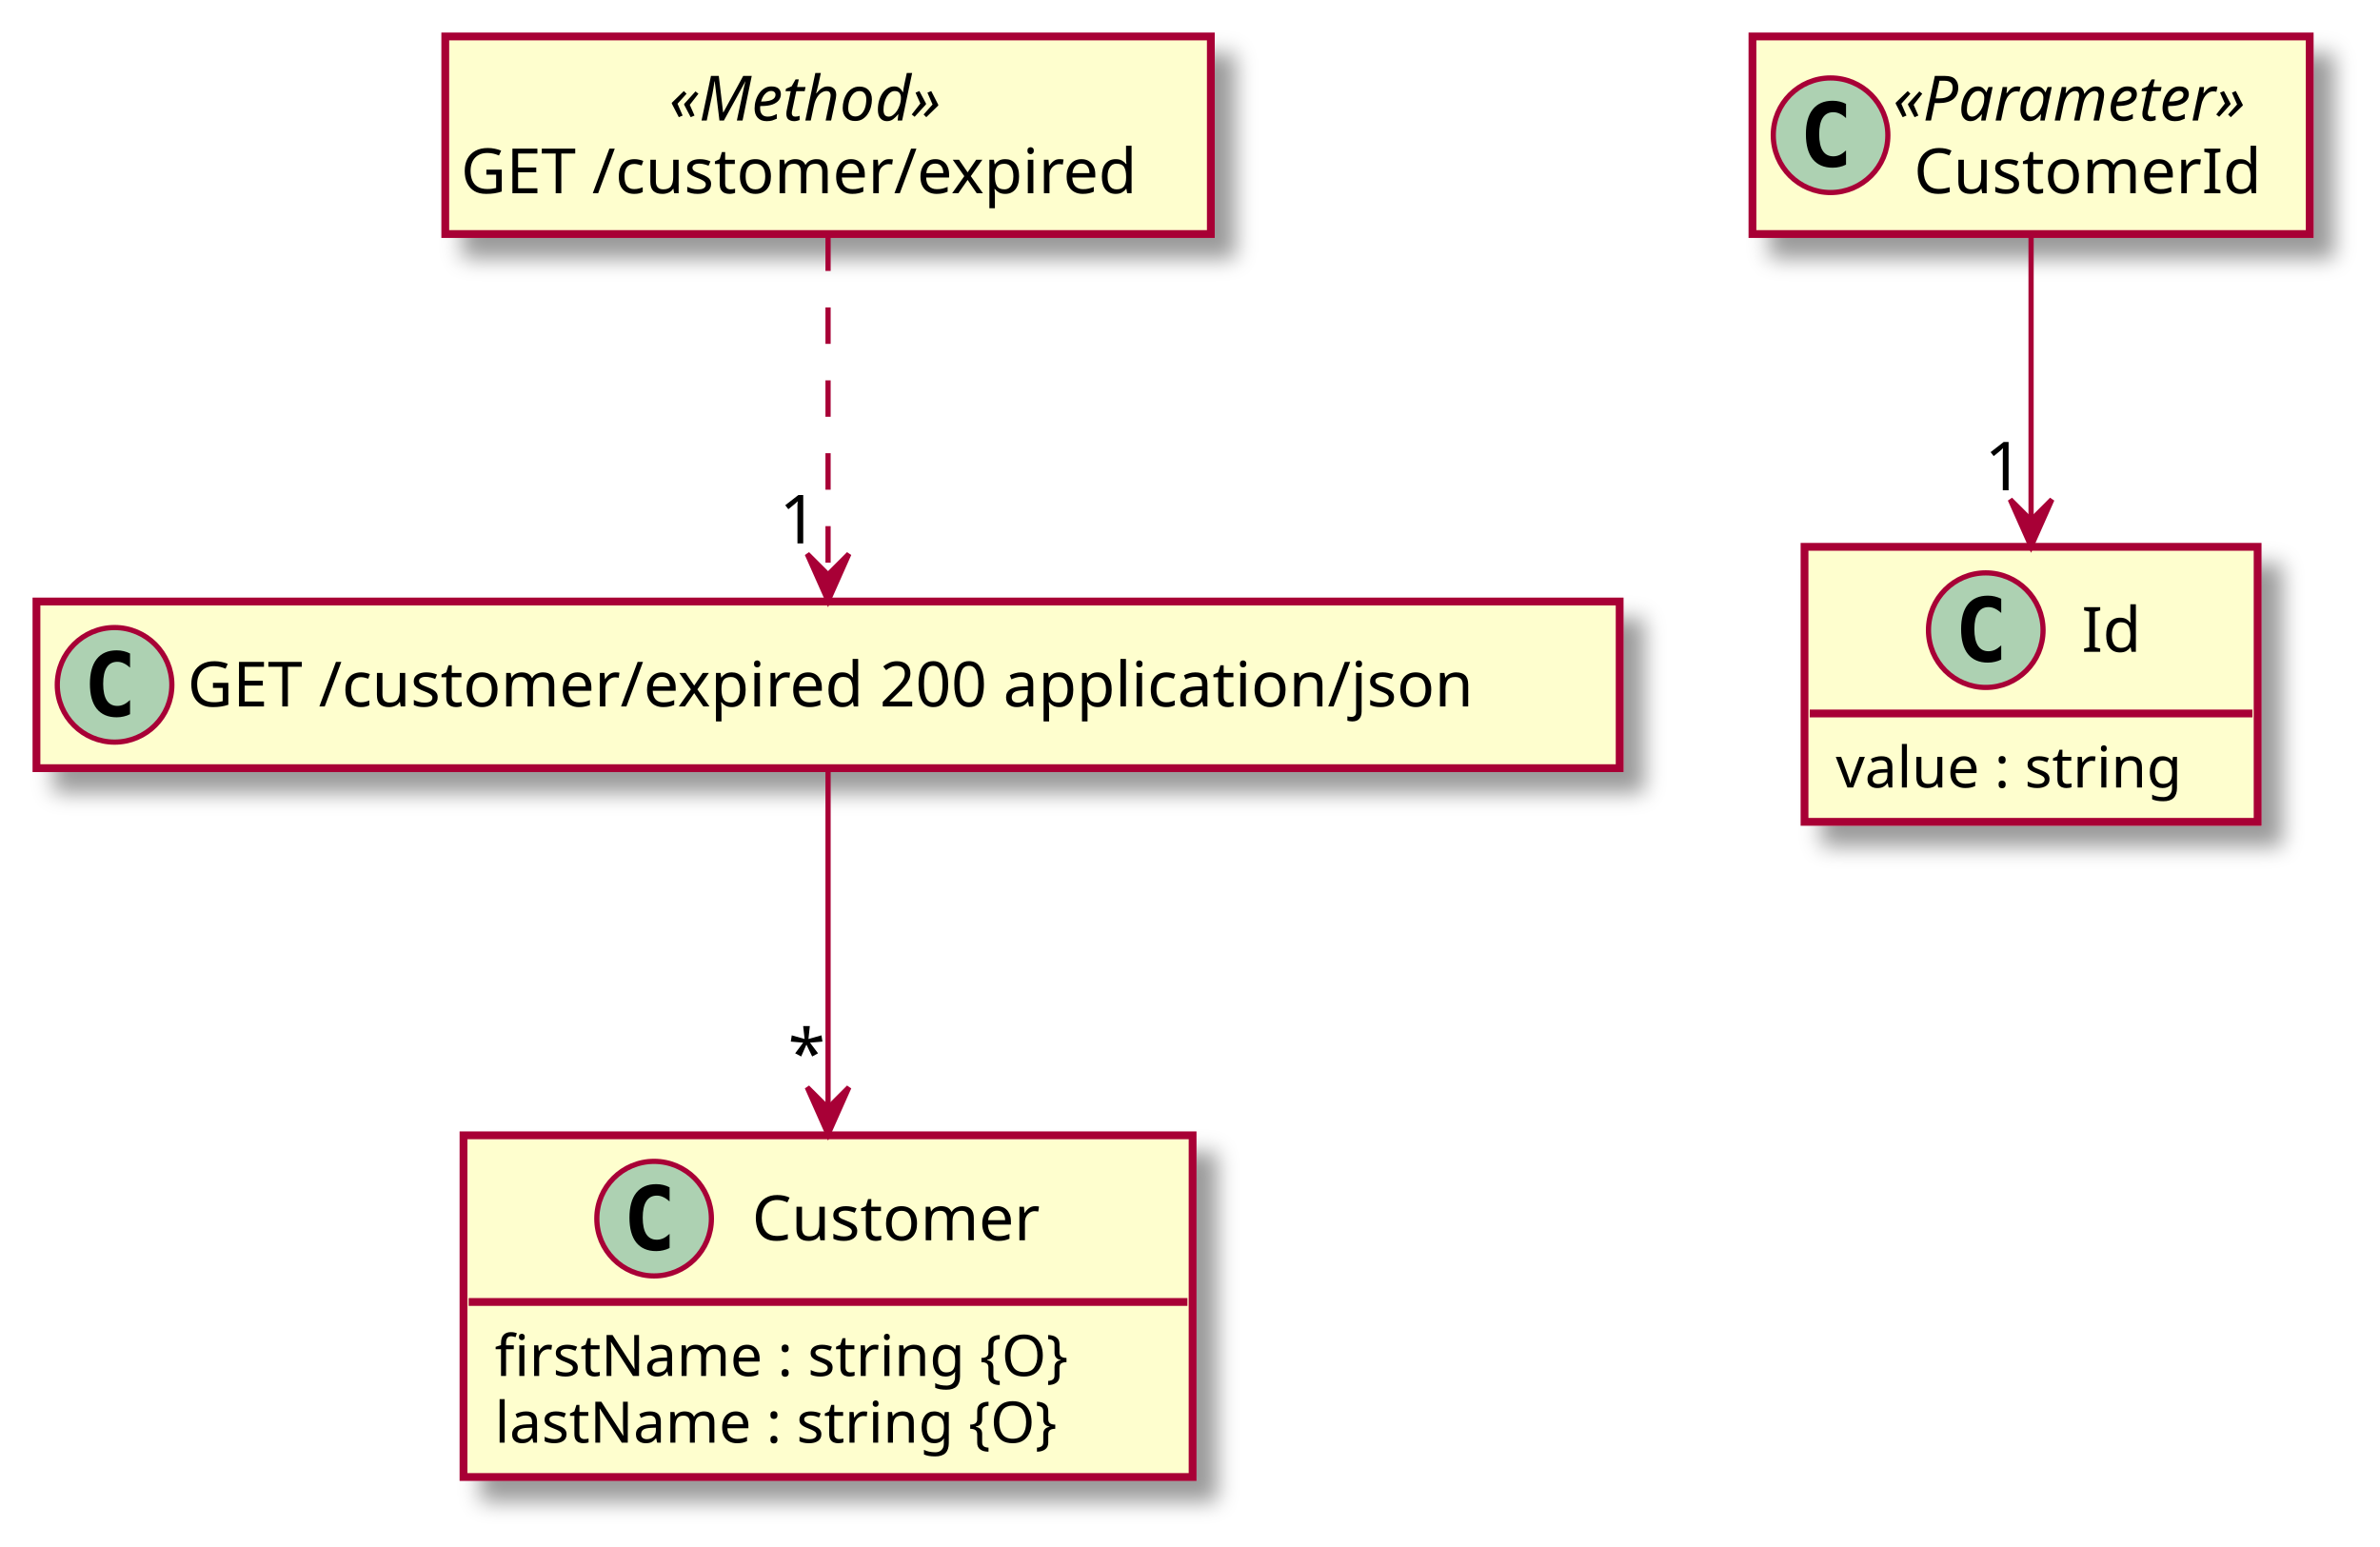
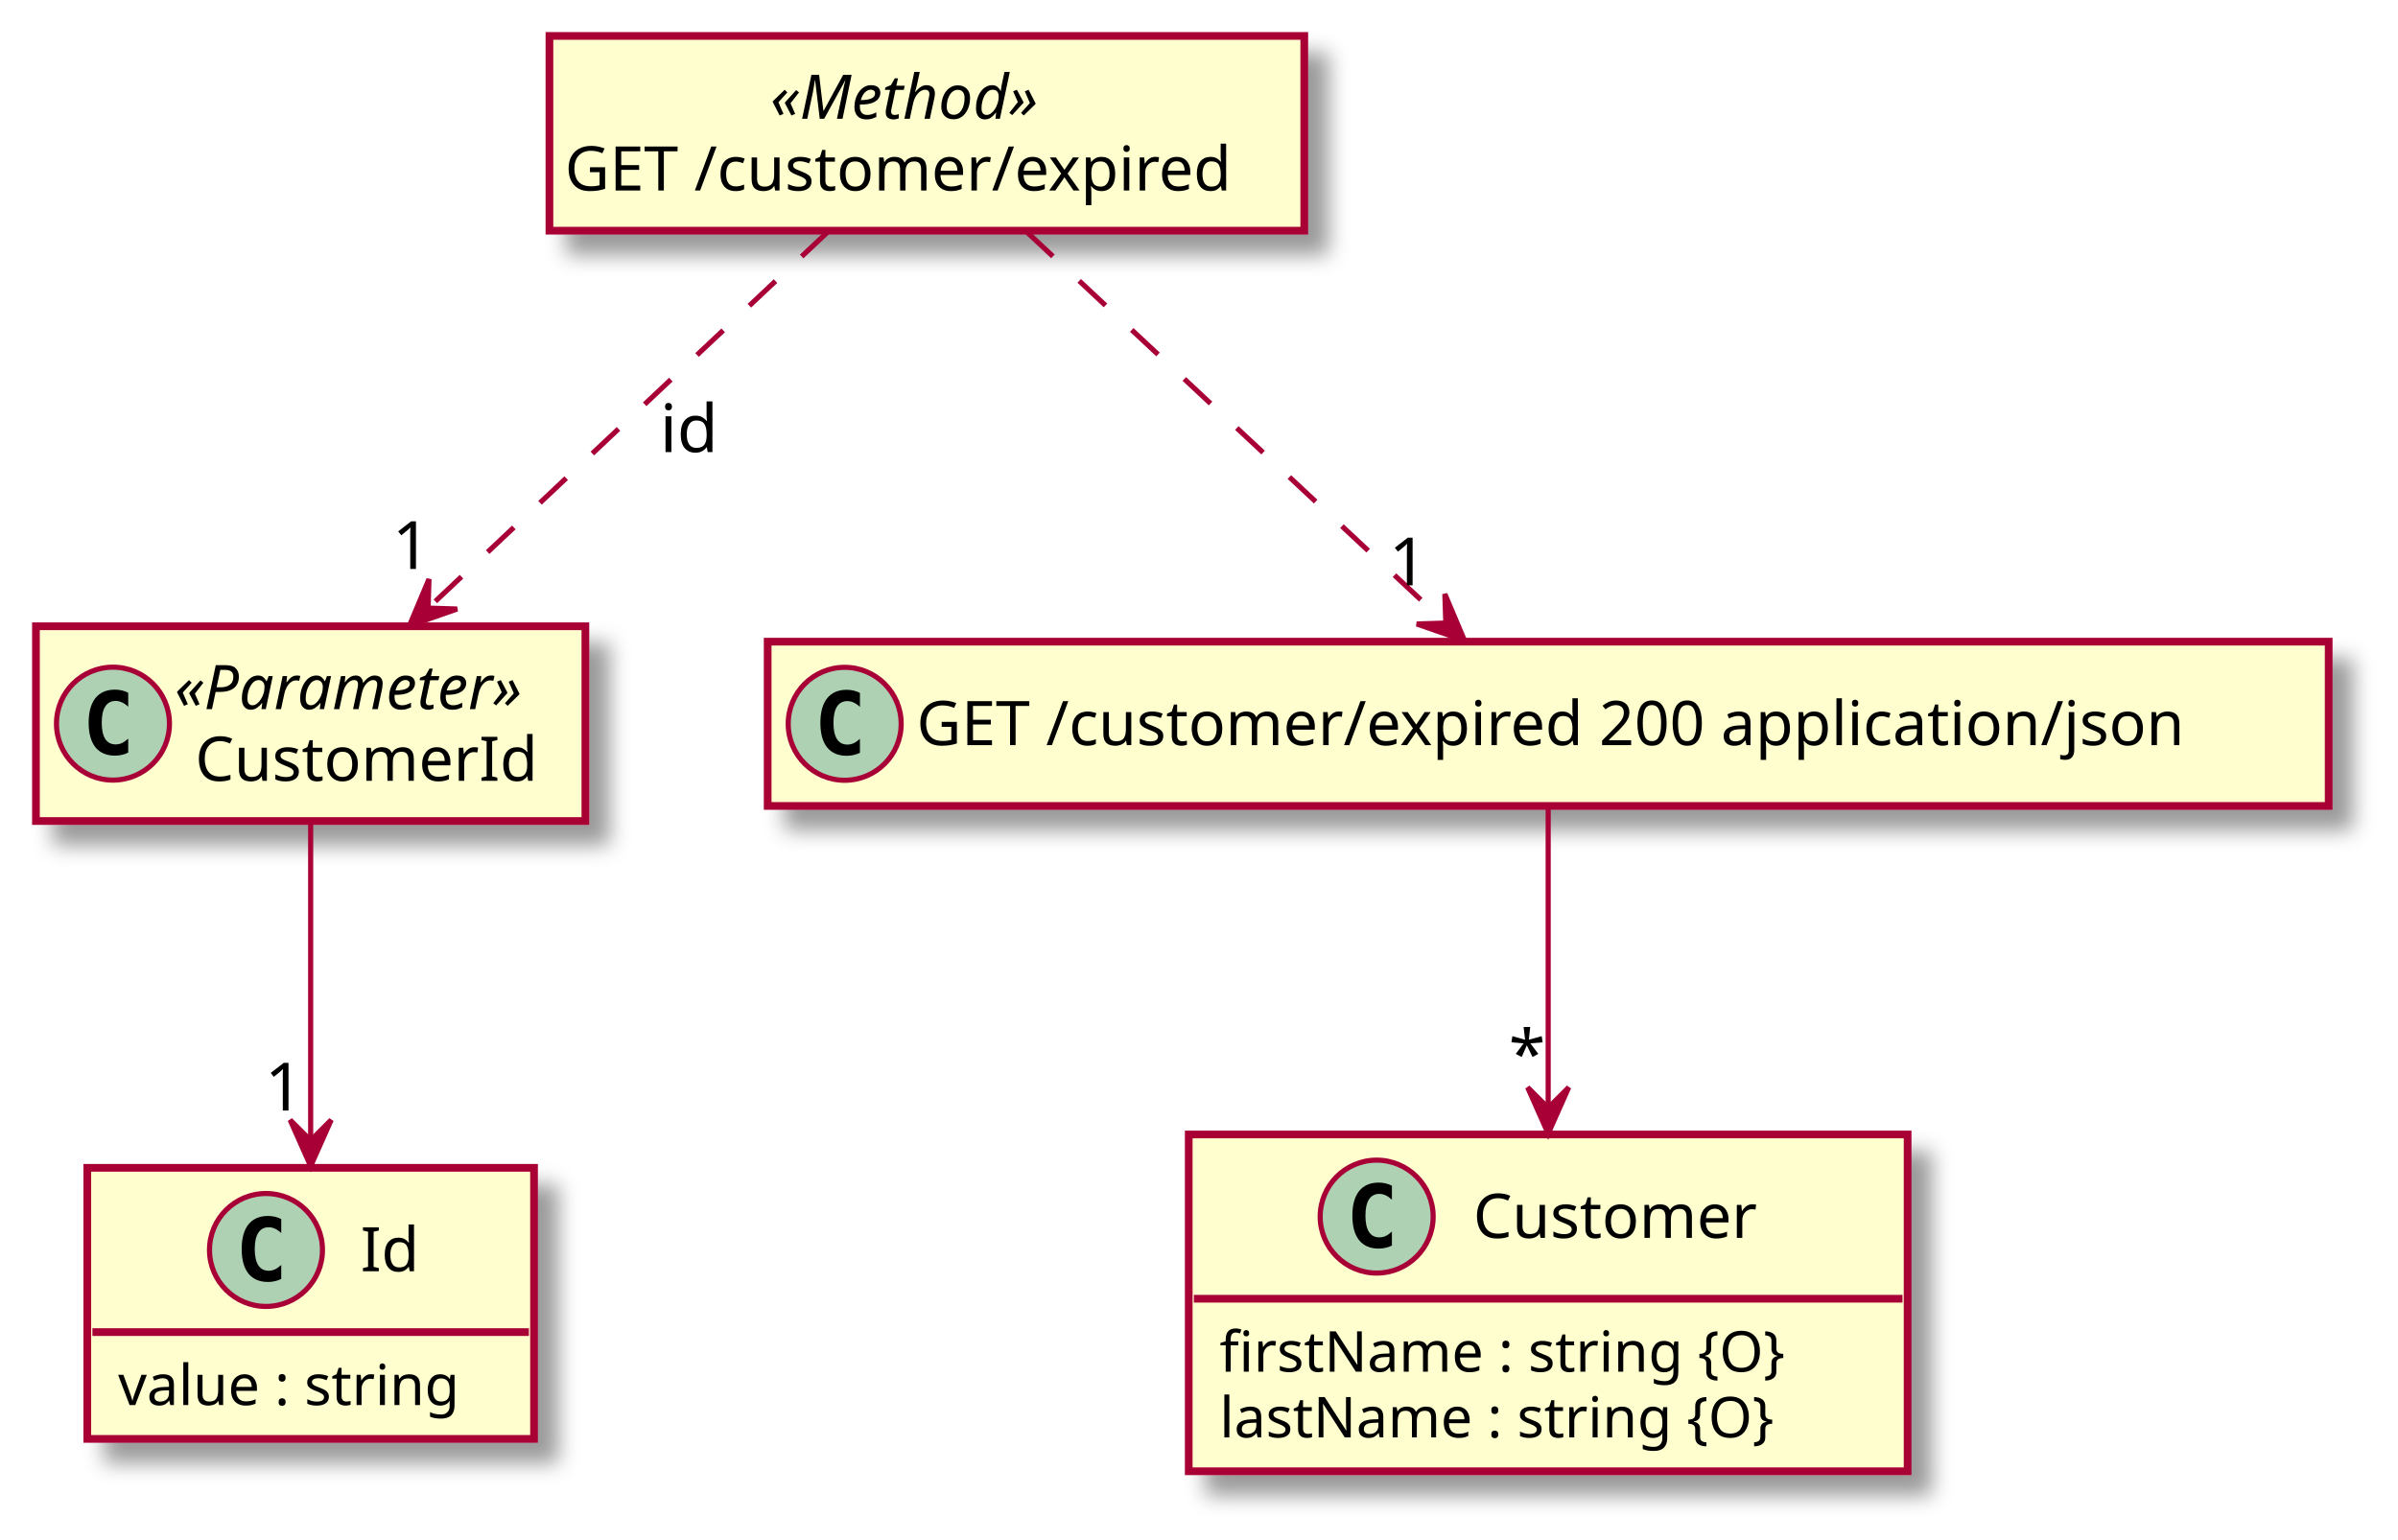
- <svg xmlns="http://www.w3.org/2000/svg" contentScriptType="application/ecmascript" contentStyleType="text/css" height="297px" preserveAspectRatio="none" style="width:457px;height:297px;" version="1.1" viewBox="0 0 457 297" width="457px" zoomAndPan="magnify">
+ <svg xmlns="http://www.w3.org/2000/svg" contentScriptType="application/ecmascript" contentStyleType="text/css" height="300px" preserveAspectRatio="none" style="width:467px;height:300px;" version="1.1" viewBox="0 0 467 300" width="467px" zoomAndPan="magnify">
  <defs>
-     <filter height="300%" id="f1h7gdyvd9rrex" width="300%" x="-1" y="-1">
+     <filter height="300%" id="f1hj53k7b4qtj" width="300%" x="-1" y="-1">
      <feGaussianBlur result="blurOut" stdDeviation="2.0" />
      <feColorMatrix in="blurOut" result="blurOut2" type="matrix" values="0 0 0 0 0 0 0 0 0 0 0 0 0 0 0 0 0 0 .4 0" />
      <feOffset dx="4.0" dy="4.0" in="blurOut2" result="blurOut3" />
      <feBlend in="SourceGraphic" in2="blurOut3" mode="normal" />
    </filter>
  </defs>
  <g>
-     <rect codeLine="6" fill="#FEFECE" filter="url(#f1h7gdyvd9rrex)" height="65.609" id="Customer" style="stroke:#A80036;stroke-width:1.5;" width="140" x="89" y="218" />
-     <ellipse cx="125.6" cy="234" fill="#ADD1B2" rx="11" ry="11" style="stroke:#A80036;stroke-width:1.0;" />
-     <path d="M128.569,239.641 Q127.991,239.938 127.35,240.078 Q126.709,240.234 126.006,240.234 Q123.506,240.234 122.178,238.594 Q120.866,236.938 120.866,233.812 Q120.866,230.688 122.178,229.031 Q123.506,227.375 126.006,227.375 Q126.709,227.375 127.35,227.531 Q128.006,227.688 128.569,227.984 L128.569,230.703 Q127.944,230.125 127.35,229.859 Q126.756,229.578 126.131,229.578 Q124.787,229.578 124.1,230.656 Q123.412,231.719 123.412,233.812 Q123.412,235.906 124.1,236.984 Q124.787,238.047 126.131,238.047 Q126.756,238.047 127.35,237.781 Q127.944,237.5 128.569,236.922 L128.569,239.641 Z " fill="#000000" />
-     <text fill="#000000" font-family="sans-serif" font-size="12" lengthAdjust="spacing" textLength="60" x="144.4" y="238.154">Customer</text>
-     <line style="stroke:#A80036;stroke-width:1.5;" x1="90" x2="228" y1="250" y2="250" />
-     <text fill="#000000" font-family="sans-serif" font-size="11" lengthAdjust="spacing" textLength="128" x="95" y="264.21">firstName : string {O}</text>
-     <text fill="#000000" font-family="sans-serif" font-size="11" lengthAdjust="spacing" textLength="126" x="95" y="277.015">lastName : string {O}</text>
-     <rect codeLine="11" fill="#FEFECE" filter="url(#f1h7gdyvd9rrex)" height="37.938" id="CustomerId" style="stroke:#A80036;stroke-width:1.5;" width="107" x="336.5" y="7" />
-     <ellipse cx="351.5" cy="25.969" fill="#ADD1B2" rx="11" ry="11" style="stroke:#A80036;stroke-width:1.0;" />
-     <path d="M354.469,31.609 Q353.891,31.906 353.25,32.047 Q352.609,32.203 351.906,32.203 Q349.406,32.203 348.078,30.562 Q346.766,28.906 346.766,25.781 Q346.766,22.656 348.078,21 Q349.406,19.344 351.906,19.344 Q352.609,19.344 353.25,19.5 Q353.906,19.656 354.469,19.953 L354.469,22.672 Q353.844,22.094 353.25,21.828 Q352.656,21.547 352.031,21.547 Q350.688,21.547 350,22.625 Q349.312,23.688 349.312,25.781 Q349.312,27.875 350,28.953 Q350.688,30.016 352.031,30.016 Q352.656,30.016 353.25,29.75 Q353.844,29.469 354.469,28.891 L354.469,31.609 Z " fill="#000000" />
-     <text fill="#000000" font-family="sans-serif" font-size="12" font-style="italic" lengthAdjust="spacing" textLength="79" x="363.5" y="23.139">«Parameter»</text>
-     <text fill="#000000" font-family="sans-serif" font-size="12" lengthAdjust="spacing" textLength="71" x="367.5" y="37.107">CustomerId</text>
-     <rect codeLine="14" fill="#FEFECE" filter="url(#f1h7gdyvd9rrex)" height="52.805" id="Id" style="stroke:#A80036;stroke-width:1.5;" width="87" x="346.5" y="105" />
-     <ellipse cx="381.3" cy="121" fill="#ADD1B2" rx="11" ry="11" style="stroke:#A80036;stroke-width:1.0;" />
-     <path d="M384.269,126.641 Q383.691,126.938 383.05,127.078 Q382.409,127.234 381.706,127.234 Q379.206,127.234 377.878,125.594 Q376.566,123.938 376.566,120.812 Q376.566,117.688 377.878,116.031 Q379.206,114.375 381.706,114.375 Q382.409,114.375 383.05,114.531 Q383.706,114.688 384.269,114.984 L384.269,117.703 Q383.644,117.125 383.05,116.859 Q382.456,116.578 381.831,116.578 Q380.488,116.578 379.8,117.656 Q379.113,118.719 379.113,120.812 Q379.113,122.906 379.8,123.984 Q380.488,125.047 381.831,125.047 Q382.456,125.047 383.05,124.781 Q383.644,124.5 384.269,123.922 L384.269,126.641 Z " fill="#000000" />
-     <text fill="#000000" font-family="sans-serif" font-size="12" lengthAdjust="spacing" textLength="11" x="399.7" y="125.154">Id</text>
-     <line style="stroke:#A80036;stroke-width:1.5;" x1="347.5" x2="432.5" y1="137" y2="137" />
-     <text fill="#000000" font-family="sans-serif" font-size="11" lengthAdjust="spacing" textLength="75" x="352.5" y="151.21">value : string</text>
-     <rect codeLine="18" fill="#FEFECE" filter="url(#f1h7gdyvd9rrex)" height="37.938" id="GET /customer/expired" style="stroke:#A80036;stroke-width:1.5;" width="147" x="85.5" y="7" />
-     <text fill="#000000" font-family="sans-serif" font-size="12" font-style="italic" lengthAdjust="spacing" textLength="61" x="128.5" y="23.139">«Method»</text>
-     <text fill="#000000" font-family="sans-serif" font-size="12" lengthAdjust="spacing" textLength="141" x="88.5" y="37.107">GET /customer/expired</text>
-     <rect codeLine="21" fill="#FEFECE" filter="url(#f1h7gdyvd9rrex)" height="32" id="GET /customer/expired 200 application/json" style="stroke:#A80036;stroke-width:1.5;" width="304" x="7" y="115.5" />
-     <ellipse cx="22" cy="131.5" fill="#ADD1B2" rx="11" ry="11" style="stroke:#A80036;stroke-width:1.0;" />
-     <path d="M24.969,137.141 Q24.391,137.438 23.75,137.578 Q23.109,137.734 22.406,137.734 Q19.906,137.734 18.578,136.094 Q17.266,134.438 17.266,131.312 Q17.266,128.188 18.578,126.531 Q19.906,124.875 22.406,124.875 Q23.109,124.875 23.75,125.031 Q24.406,125.188 24.969,125.484 L24.969,128.203 Q24.344,127.625 23.75,127.359 Q23.156,127.078 22.531,127.078 Q21.188,127.078 20.5,128.156 Q19.812,129.219 19.812,131.312 Q19.812,133.406 20.5,134.484 Q21.188,135.547 22.531,135.547 Q23.156,135.547 23.75,135.281 Q24.344,135 24.969,134.422 L24.969,137.141 Z " fill="#000000" />
-     <text fill="#000000" font-family="sans-serif" font-size="12" lengthAdjust="spacing" textLength="272" x="36" y="135.654">GET /customer/expired 200 application/json</text>
-     <path codeLine="24" d="M390,45.03 C390,60.04 390,81.76 390,99.54 " fill="none" id="CustomerId-to-Id" style="stroke:#A80036;stroke-width:1.0;" />
-     <polygon fill="#A80036" points="390,104.92,394,95.92,390,99.92,386,95.92,390,104.92" style="stroke:#A80036;stroke-width:1.0;" />
-     <text fill="#000000" font-family="sans-serif" font-size="13" lengthAdjust="spacing" textLength="8" x="381.075" y="94.144">1</text>
-     <path codeLine="26" d="M159,147.86 C159,164.22 159,190.71 159,212.61 " fill="none" id="GET /customer/expired 200 application/json-to-Customer" style="stroke:#A80036;stroke-width:1.0;" />
-     <polygon fill="#A80036" points="159,217.79,163,208.79,159,212.79,155,208.79,159,217.79" style="stroke:#A80036;stroke-width:1.0;" />
-     <text fill="#000000" font-family="sans-serif" font-size="13" lengthAdjust="spacing" textLength="7" x="151.311" y="206.894">*</text>
-     <path codeLine="28" d="M159,45.03 C159,63.24 159,91.32 159,110.28 " fill="none" id="GET /customer/expired-to-GET /customer/expired 200 application/json" style="stroke:#A80036;stroke-width:1.0;stroke-dasharray:7.0,7.0;" />
-     <polygon fill="#A80036" points="159,115.37,163,106.37,159,110.37,155,106.37,159,115.37" style="stroke:#A80036;stroke-width:1.0;" />
-     <text fill="#000000" font-family="sans-serif" font-size="13" lengthAdjust="spacing" textLength="8" x="149.625" y="104.337">1</text>
+     <rect codeLine="6" fill="#FEFECE" filter="url(#f1hj53k7b4qtj)" height="65.609" id="Customer" style="stroke:#A80036;stroke-width:1.5;" width="140" x="231.5" y="221" />
+     <ellipse cx="268.1" cy="237" fill="#ADD1B2" rx="11" ry="11" style="stroke:#A80036;stroke-width:1.0;" />
+     <path d="M271.069,242.641 Q270.491,242.938 269.85,243.078 Q269.209,243.234 268.506,243.234 Q266.006,243.234 264.678,241.594 Q263.366,239.938 263.366,236.812 Q263.366,233.688 264.678,232.031 Q266.006,230.375 268.506,230.375 Q269.209,230.375 269.85,230.531 Q270.506,230.688 271.069,230.984 L271.069,233.703 Q270.444,233.125 269.85,232.859 Q269.256,232.578 268.631,232.578 Q267.288,232.578 266.6,233.656 Q265.913,234.719 265.913,236.812 Q265.913,238.906 266.6,239.984 Q267.288,241.047 268.631,241.047 Q269.256,241.047 269.85,240.781 Q270.444,240.5 271.069,239.922 L271.069,242.641 Z " fill="#000000" />
+     <text fill="#000000" font-family="sans-serif" font-size="12" lengthAdjust="spacing" textLength="60" x="286.9" y="241.154">Customer</text>
+     <line style="stroke:#A80036;stroke-width:1.5;" x1="232.5" x2="370.5" y1="253" y2="253" />
+     <text fill="#000000" font-family="sans-serif" font-size="11" lengthAdjust="spacing" textLength="128" x="237.5" y="267.21">firstName : string {O}</text>
+     <text fill="#000000" font-family="sans-serif" font-size="11" lengthAdjust="spacing" textLength="126" x="237.5" y="280.015">lastName : string {O}</text>
+     <rect codeLine="11" fill="#FEFECE" filter="url(#f1hj53k7b4qtj)" height="37.938" id="CustomerId" style="stroke:#A80036;stroke-width:1.5;" width="107" x="7" y="122" />
+     <ellipse cx="22" cy="140.969" fill="#ADD1B2" rx="11" ry="11" style="stroke:#A80036;stroke-width:1.0;" />
+     <path d="M24.969,146.609 Q24.391,146.906 23.75,147.047 Q23.109,147.203 22.406,147.203 Q19.906,147.203 18.578,145.562 Q17.266,143.906 17.266,140.781 Q17.266,137.656 18.578,136 Q19.906,134.344 22.406,134.344 Q23.109,134.344 23.75,134.5 Q24.406,134.656 24.969,134.953 L24.969,137.672 Q24.344,137.094 23.75,136.828 Q23.156,136.547 22.531,136.547 Q21.188,136.547 20.5,137.625 Q19.812,138.688 19.812,140.781 Q19.812,142.875 20.5,143.953 Q21.188,145.016 22.531,145.016 Q23.156,145.016 23.75,144.75 Q24.344,144.469 24.969,143.891 L24.969,146.609 Z " fill="#000000" />
+     <text fill="#000000" font-family="sans-serif" font-size="12" font-style="italic" lengthAdjust="spacing" textLength="79" x="34" y="138.139">«Parameter»</text>
+     <text fill="#000000" font-family="sans-serif" font-size="12" lengthAdjust="spacing" textLength="71" x="38" y="152.107">CustomerId</text>
+     <rect codeLine="14" fill="#FEFECE" filter="url(#f1hj53k7b4qtj)" height="52.805" id="Id" style="stroke:#A80036;stroke-width:1.5;" width="87" x="17" y="227.5" />
+     <ellipse cx="51.8" cy="243.5" fill="#ADD1B2" rx="11" ry="11" style="stroke:#A80036;stroke-width:1.0;" />
+     <path d="M54.769,249.141 Q54.191,249.438 53.55,249.578 Q52.909,249.734 52.206,249.734 Q49.706,249.734 48.378,248.094 Q47.066,246.438 47.066,243.312 Q47.066,240.188 48.378,238.531 Q49.706,236.875 52.206,236.875 Q52.909,236.875 53.55,237.031 Q54.206,237.188 54.769,237.484 L54.769,240.203 Q54.144,239.625 53.55,239.359 Q52.956,239.078 52.331,239.078 Q50.987,239.078 50.3,240.156 Q49.612,241.219 49.612,243.312 Q49.612,245.406 50.3,246.484 Q50.987,247.547 52.331,247.547 Q52.956,247.547 53.55,247.281 Q54.144,247 54.769,246.422 L54.769,249.141 Z " fill="#000000" />
+     <text fill="#000000" font-family="sans-serif" font-size="12" lengthAdjust="spacing" textLength="11" x="70.2" y="247.654">Id</text>
+     <line style="stroke:#A80036;stroke-width:1.5;" x1="18" x2="103" y1="259.5" y2="259.5" />
+     <text fill="#000000" font-family="sans-serif" font-size="11" lengthAdjust="spacing" textLength="75" x="23" y="273.71">value : string</text>
+     <rect codeLine="18" fill="#FEFECE" filter="url(#f1hj53k7b4qtj)" height="37.938" id="GET /customer/expired" style="stroke:#A80036;stroke-width:1.5;" width="147" x="107" y="7" />
+     <text fill="#000000" font-family="sans-serif" font-size="12" font-style="italic" lengthAdjust="spacing" textLength="61" x="150" y="23.139">«Method»</text>
+     <text fill="#000000" font-family="sans-serif" font-size="12" lengthAdjust="spacing" textLength="141" x="110" y="37.107">GET /customer/expired</text>
+     <rect codeLine="21" fill="#FEFECE" filter="url(#f1hj53k7b4qtj)" height="32" id="GET /customer/expired 200 application/json" style="stroke:#A80036;stroke-width:1.5;" width="304" x="149.5" y="125" />
+     <ellipse cx="164.5" cy="141" fill="#ADD1B2" rx="11" ry="11" style="stroke:#A80036;stroke-width:1.0;" />
+     <path d="M167.469,146.641 Q166.891,146.938 166.25,147.078 Q165.609,147.234 164.906,147.234 Q162.406,147.234 161.078,145.594 Q159.766,143.938 159.766,140.812 Q159.766,137.688 161.078,136.031 Q162.406,134.375 164.906,134.375 Q165.609,134.375 166.25,134.531 Q166.906,134.688 167.469,134.984 L167.469,137.703 Q166.844,137.125 166.25,136.859 Q165.656,136.578 165.031,136.578 Q163.688,136.578 163,137.656 Q162.312,138.719 162.312,140.812 Q162.312,142.906 163,143.984 Q163.688,145.047 165.031,145.047 Q165.656,145.047 166.25,144.781 Q166.844,144.5 167.469,143.922 L167.469,146.641 Z " fill="#000000" />
+     <text fill="#000000" font-family="sans-serif" font-size="12" lengthAdjust="spacing" textLength="272" x="178.5" y="145.154">GET /customer/expired 200 application/json</text>
+     <path codeLine="24" d="M60.5,160.33 C60.5,177.06 60.5,202.13 60.5,221.98 " fill="none" id="CustomerId-to-Id" style="stroke:#A80036;stroke-width:1.0;" />
+     <polygon fill="#A80036" points="60.5,227.17,64.5,218.17,60.5,222.17,56.5,218.17,60.5,227.17" style="stroke:#A80036;stroke-width:1.0;" />
+     <text fill="#000000" font-family="sans-serif" font-size="13" lengthAdjust="spacing" textLength="8" x="51.575" y="216.336">1</text>
+     <path codeLine="26" d="M161.22,45.16 C140.05,65.09 106.08,97.08 83.53,118.32 " fill="none" id="GET /customer/expired-to-CustomerId" style="stroke:#A80036;stroke-width:1.0;stroke-dasharray:7.0,7.0;" />
+     <polygon fill="#A80036" points="79.73,121.89,89.025,118.635,83.371,118.463,83.542,112.809,79.73,121.89" style="stroke:#A80036;stroke-width:1.0;" />
+     <text fill="#000000" font-family="sans-serif" font-size="13" lengthAdjust="spacing" textLength="11" x="128.5" y="88.067">id</text>
+     <text fill="#000000" font-family="sans-serif" font-size="13" lengthAdjust="spacing" textLength="8" x="76.394" y="110.838">1</text>
+     <path codeLine="28" d="M301.5,157.43 C301.5,172.42 301.5,195.74 301.5,215.6 " fill="none" id="GET /customer/expired 200 application/json-to-Customer" style="stroke:#A80036;stroke-width:1.0;" />
+     <polygon fill="#A80036" points="301.5,220.83,305.5,211.83,301.5,215.83,297.5,211.83,301.5,220.83" style="stroke:#A80036;stroke-width:1.0;" />
+     <text fill="#000000" font-family="sans-serif" font-size="13" lengthAdjust="spacing" textLength="7" x="293.811" y="209.941">*</text>
+     <path codeLine="30" d="M199.94,45.16 C222.3,66.03 258.81,100.14 281.43,121.26 " fill="none" id="GET /customer/expired-to-GET /customer/expired 200 application/json" style="stroke:#A80036;stroke-width:1.0;stroke-dasharray:7.0,7.0;" />
+     <polygon fill="#A80036" points="285.21,124.79,281.379,115.717,281.562,121.371,275.908,121.554,285.21,124.79" style="stroke:#A80036;stroke-width:1.0;" />
+     <text fill="#000000" font-family="sans-serif" font-size="13" lengthAdjust="spacing" textLength="8" x="270.489" y="114.025">1</text>
  </g>
</svg>
